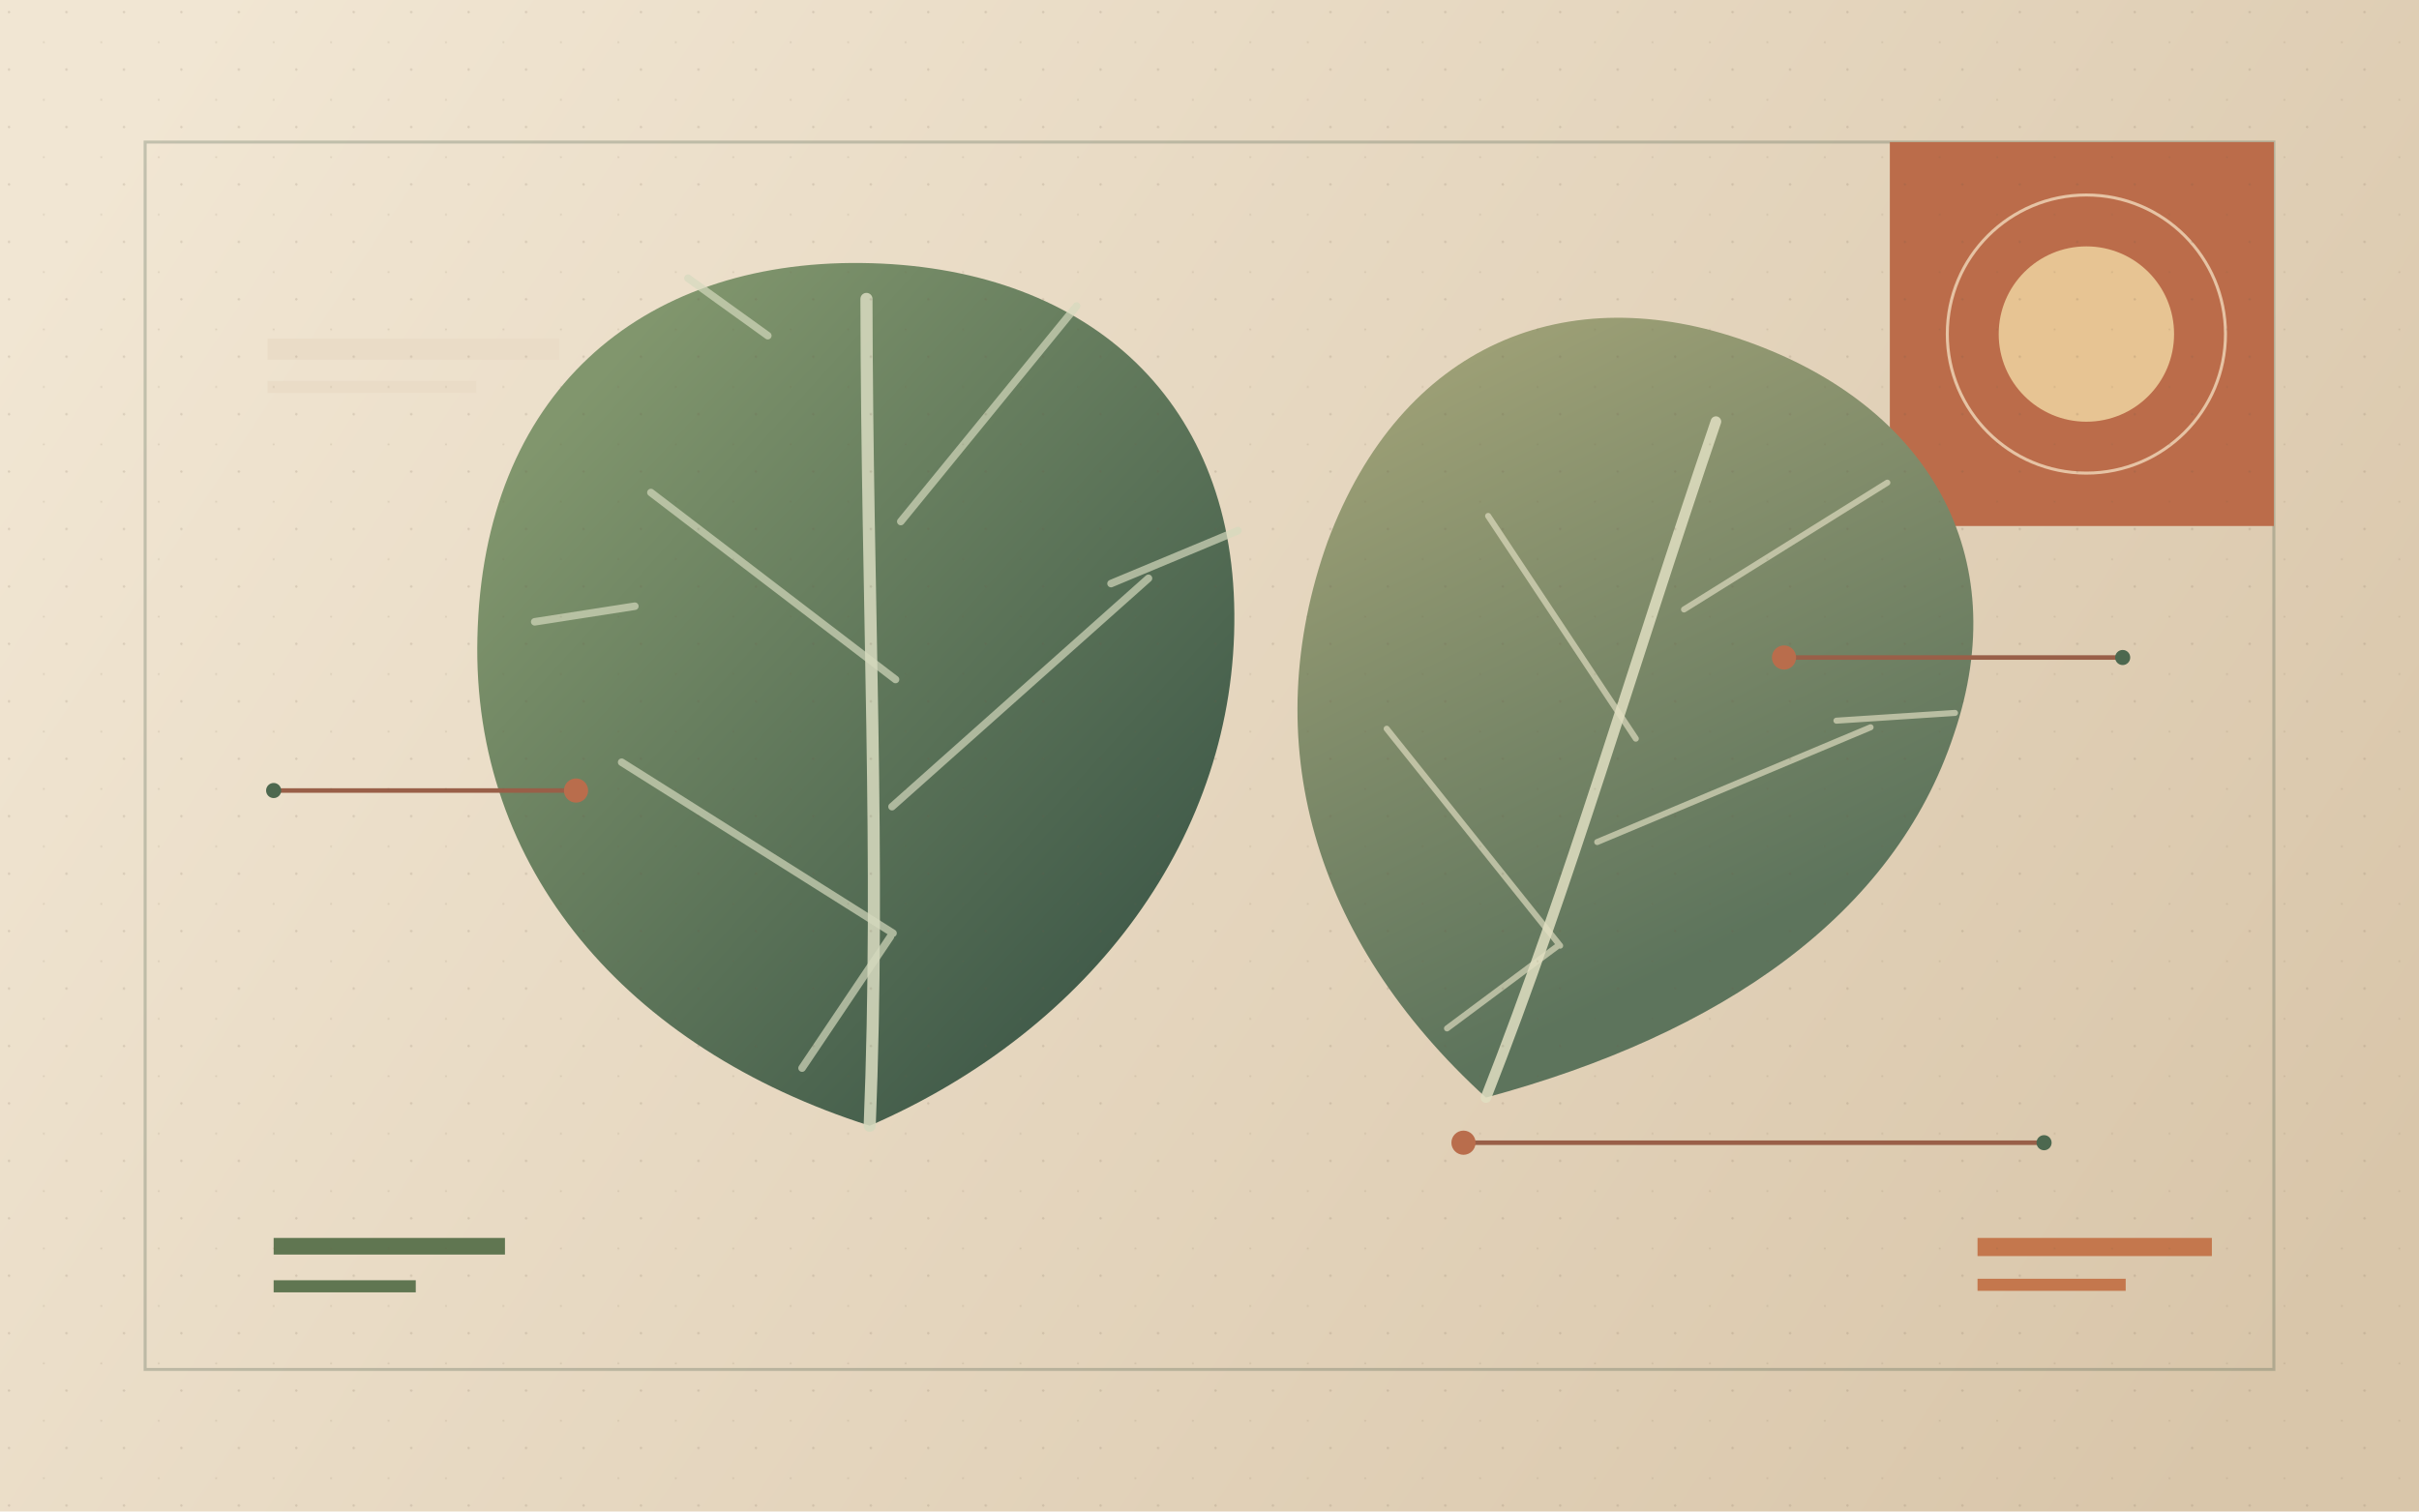
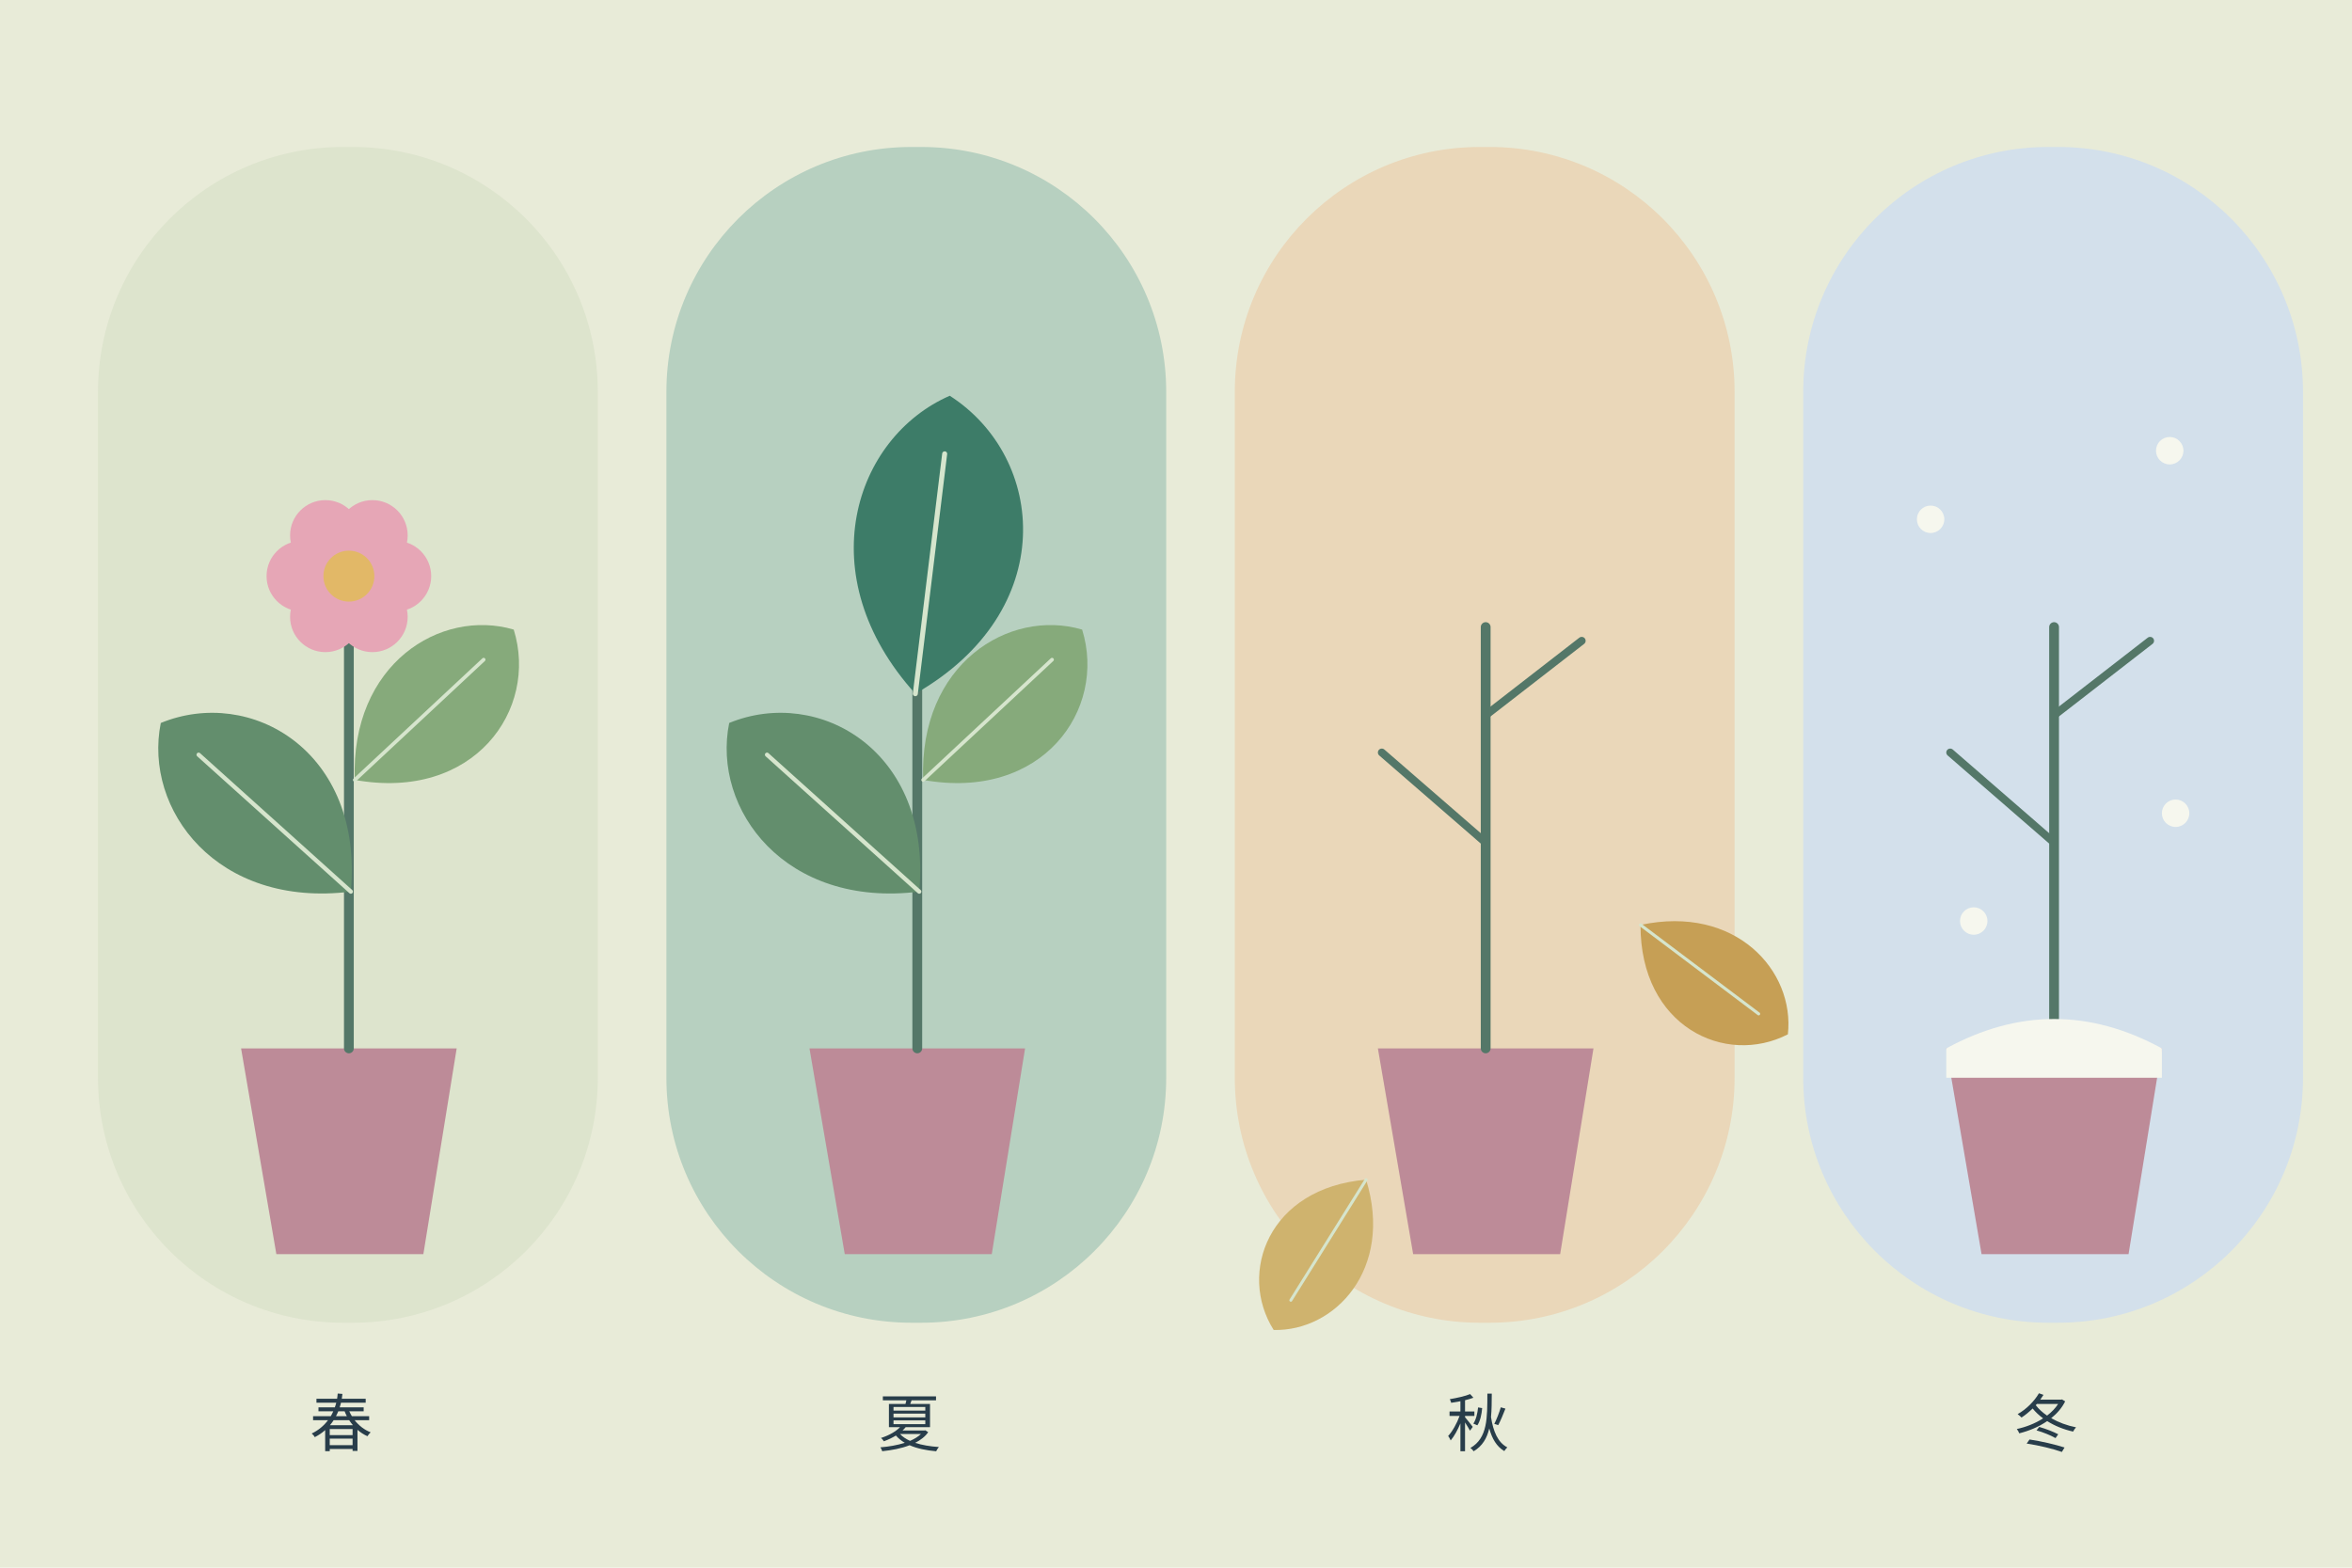
- <svg xmlns="http://www.w3.org/2000/svg" width="1600" height="1000" viewBox="0 0 1600 1000" fill="none">
-   <defs>
-     <linearGradient id="board" x1="106" y1="48" x2="1478" y2="951" gradientUnits="userSpaceOnUse">
-       <stop stop-color="#F1E6D3" />
-       <stop offset="1" stop-color="#D9C6AA" />
-     </linearGradient>
-     <linearGradient id="bladeA" x1="391" y1="267" x2="726" y2="670" gradientUnits="userSpaceOnUse">
-       <stop stop-color="#81966D" />
-       <stop offset="1" stop-color="#405A49" />
-     </linearGradient>
-     <linearGradient id="bladeB" x1="830" y1="225" x2="1135" y2="624" gradientUnits="userSpaceOnUse">
-       <stop stop-color="#A8A77A" />
-       <stop offset="1" stop-color="#5D745C" />
-     </linearGradient>
-     <pattern id="fiber" width="38" height="38" patternUnits="userSpaceOnUse">
-       <circle cx="6" cy="8" r=".8" fill="#6D5D49" fill-opacity=".17" />
-       <circle cx="29" cy="28" r=".7" fill="#6D5D49" fill-opacity=".12" />
-     </pattern>
-   </defs>
-   <path fill="url(#board)" d="M0 0h1600v1000H0z" />
-   <path stroke="#485D4B" stroke-opacity=".28" stroke-width="2" d="M96 94h1408v812H96z" />
-   <path fill="#BB6C4A" d="M1250 94h254v254h-254z" />
-   <circle cx="1380" cy="221" r="58" fill="#E7C493" />
-   <circle cx="1380" cy="221" r="92" stroke="#F3DEC0" stroke-opacity=".76" stroke-width="2" />
-   <g transform="rotate(-8 528 502)">
-     <path fill="url(#bladeA)" d="M541 749C389 676 304 544 329 393c26-159 141-232 286-210 145 22 231 121 212 264-19 145-131 259-286 302Z" />
-     <path stroke="#D5D9BE" stroke-opacity=".88" stroke-width="8" stroke-linecap="round" d="M541 749c32-176 46-340 74-542" />
-     <path stroke="#D5D9BE" stroke-opacity=".69" stroke-width="5" stroke-linecap="round" d="m574 625-162-137m173 54 189-126m-175 43-143-145m161 42 135-125m-180 396-70 78m247-289 88-23m-402-6-67 1m179-166-47-45" />
+ <svg xmlns="http://www.w3.org/2000/svg" width="1200" height="800" viewBox="0 0 1200 800">
+   <rect x="0" y="0" width="1200" height="800" rx="0" fill="#e8ebd8" />
+   <rect x="50" y="75" width="255" height="600" rx="125" fill="#dde4cd" />
+   <path d="M123 535h110l-17 105h-75Z" fill="#bd8b98" stroke="none" stroke-width="1" stroke-linecap="round" stroke-linejoin="round" />
+   <path d="M178 535L178 320" fill="none" stroke="#547768" stroke-width="5" stroke-linecap="round" stroke-linejoin="round" />
+   <g transform="translate(179 455) rotate(-50) scale(0.72)">
+     <path d="M0 0C-70-65-50-150 5-180C66-148 82-57 0 0Z" fill="#638e6d" stroke="none" stroke-width="1" stroke-linecap="round" stroke-linejoin="round" />
+     <path d="M0 0L5-145" fill="none" stroke="#d6e5cd" stroke-width="3" stroke-linecap="round" stroke-linejoin="round" />
  </g>
-   <g transform="rotate(11 1027 478)">
-     <path fill="url(#bladeB)" d="M1031 730C898 649 837 527 858 389c23-138 122-202 247-183 126 19 201 105 184 229-16 125-113 224-258 295Z" />
-     <path stroke="#E1DFC2" stroke-opacity=".85" stroke-width="7" stroke-linecap="round" d="M1031 730c28-152 40-294 64-468" />
-     <path stroke="#E1DFC2" stroke-opacity=".67" stroke-width="4" stroke-linecap="round" d="m1060 622-140-119m151 47 163-109m-151 37-124-126m139 36 116-108m-156 343-61 67m214-249 76-20" />
+   <g transform="translate(181 398) rotate(45) scale(0.62)">
+     <path d="M0 0C-70-65-50-150 5-180C66-148 82-57 0 0Z" fill="#86aa7b" stroke="none" stroke-width="1" stroke-linecap="round" stroke-linejoin="round" />
+     <path d="M0 0L5-145" fill="none" stroke="#d6e5cd" stroke-width="3" stroke-linecap="round" stroke-linejoin="round" />
  </g>
-   <path stroke="#995F48" stroke-width="3" d="M381 523H179M1180 435h226M968 756h386" />
-   <circle cx="381" cy="523" r="8" fill="#B96D4C" />
-   <circle cx="1180" cy="435" r="8" fill="#B96D4C" />
-   <circle cx="968" cy="756" r="8" fill="#B96D4C" />
-   <g fill="#4D684F">
-     <circle cx="181" cy="523" r="5" />
-     <circle cx="1404" cy="435" r="5" />
-     <circle cx="1352" cy="756" r="5" />
+   <circle cx="202.0" cy="294.0" r="18" fill="#e6a6b6" />
+   <circle cx="190.0" cy="314.785" r="18" fill="#e6a6b6" />
+   <circle cx="166.0" cy="314.785" r="18" fill="#e6a6b6" />
+   <circle cx="154.0" cy="294.0" r="18" fill="#e6a6b6" />
+   <circle cx="166.0" cy="273.215" r="18" fill="#e6a6b6" />
+   <circle cx="190.0" cy="273.215" r="18" fill="#e6a6b6" />
+   <circle cx="178" cy="294" r="13" fill="#e2b867" />
+   <text x="158" y="738" fill="#283d4a" font-family="Arial, Microsoft YaHei, sans-serif" font-size="32" font-weight="400">春</text>
+   <rect x="340" y="75" width="255" height="600" rx="125" fill="#b7d0c0" />
+   <path d="M413 535h110l-17 105h-75Z" fill="#bd8b98" stroke="none" stroke-width="1" stroke-linecap="round" stroke-linejoin="round" />
+   <path d="M468 535L468 320" fill="none" stroke="#547768" stroke-width="5" stroke-linecap="round" stroke-linejoin="round" />
+   <g transform="translate(469 455) rotate(-50) scale(0.72)">
+     <path d="M0 0C-70-65-50-150 5-180C66-148 82-57 0 0Z" fill="#638e6d" stroke="none" stroke-width="1" stroke-linecap="round" stroke-linejoin="round" />
+     <path d="M0 0L5-145" fill="none" stroke="#d6e5cd" stroke-width="3" stroke-linecap="round" stroke-linejoin="round" />
  </g>
-   <path fill="#EADCC7" d="M177 224h193v14H177zM177 252h138v8H177z" />
-   <path fill="#607651" d="M181 819h153v11H181zM181 847h94v8h-94z" />
-   <path fill="#C4774D" d="M1308 819h155v12h-155zM1308 846h98v8h-98z" />
-   <path fill="url(#fiber)" d="M0 0h1600v1000H0z" />
+   <g transform="translate(471 398) rotate(45) scale(0.62)">
+     <path d="M0 0C-70-65-50-150 5-180C66-148 82-57 0 0Z" fill="#86aa7b" stroke="none" stroke-width="1" stroke-linecap="round" stroke-linejoin="round" />
+     <path d="M0 0L5-145" fill="none" stroke="#d6e5cd" stroke-width="3" stroke-linecap="round" stroke-linejoin="round" />
+   </g>
+   <g transform="translate(467 354) rotate(5) scale(0.85)">
+     <path d="M0 0C-70-65-50-150 5-180C66-148 82-57 0 0Z" fill="#3d7c68" stroke="none" stroke-width="1" stroke-linecap="round" stroke-linejoin="round" />
+     <path d="M0 0L5-145" fill="none" stroke="#d6e5cd" stroke-width="3" stroke-linecap="round" stroke-linejoin="round" />
+   </g>
+   <text x="448" y="738" fill="#283d4a" font-family="Arial, Microsoft YaHei, sans-serif" font-size="32" font-weight="400">夏</text>
+   <rect x="630" y="75" width="255" height="600" rx="125" fill="#ead7b9" />
+   <path d="M703 535h110l-17 105h-75Z" fill="#bd8b98" stroke="none" stroke-width="1" stroke-linecap="round" stroke-linejoin="round" />
+   <path d="M758 535L758 320" fill="none" stroke="#547768" stroke-width="5" stroke-linecap="round" stroke-linejoin="round" />
+   <path d="M758 430L705 384" fill="none" stroke="#547768" stroke-width="4" stroke-linecap="round" stroke-linejoin="round" />
+   <path d="M758 365L807 327" fill="none" stroke="#547768" stroke-width="4" stroke-linecap="round" stroke-linejoin="round" />
+   <g transform="translate(837 472) rotate(125) scale(0.52)">
+     <path d="M0 0C-70-65-50-150 5-180C66-148 82-57 0 0Z" fill="#c69f55" stroke="none" stroke-width="1" stroke-linecap="round" stroke-linejoin="round" />
+     <path d="M0 0L5-145" fill="none" stroke="#d6e5cd" stroke-width="3" stroke-linecap="round" stroke-linejoin="round" />
+   </g>
+   <g transform="translate(697 602) rotate(210) scale(0.5)">
+     <path d="M0 0C-70-65-50-150 5-180C66-148 82-57 0 0Z" fill="#cfb36e" stroke="none" stroke-width="1" stroke-linecap="round" stroke-linejoin="round" />
+     <path d="M0 0L5-145" fill="none" stroke="#d6e5cd" stroke-width="3" stroke-linecap="round" stroke-linejoin="round" />
+   </g>
+   <text x="738" y="738" fill="#283d4a" font-family="Arial, Microsoft YaHei, sans-serif" font-size="32" font-weight="400">秋</text>
+   <rect x="920" y="75" width="255" height="600" rx="125" fill="#d3e0eb" />
+   <path d="M993 535h110l-17 105h-75Z" fill="#bd8b98" stroke="none" stroke-width="1" stroke-linecap="round" stroke-linejoin="round" />
+   <path d="M1048 535L1048 320" fill="none" stroke="#547768" stroke-width="5" stroke-linecap="round" stroke-linejoin="round" />
+   <path d="M1048 430L995 384" fill="none" stroke="#547768" stroke-width="4" stroke-linecap="round" stroke-linejoin="round" />
+   <path d="M1048 365L1097 327" fill="none" stroke="#547768" stroke-width="4" stroke-linecap="round" stroke-linejoin="round" />
+   <path d="M993 535q55-30 110 0v15h-110Z" fill="#f6f7ee" stroke="none" stroke-width="1" stroke-linecap="round" stroke-linejoin="round" />
+   <circle cx="985" cy="265" r="7" fill="#f6f7ee" />
+   <circle cx="1110" cy="415" r="7" fill="#f6f7ee" />
+   <circle cx="1007" cy="470" r="7" fill="#f6f7ee" />
+   <circle cx="1107" cy="230" r="7" fill="#f6f7ee" />
+   <text x="1028" y="738" fill="#283d4a" font-family="Arial, Microsoft YaHei, sans-serif" font-size="32" font-weight="400">冬</text>
</svg>
